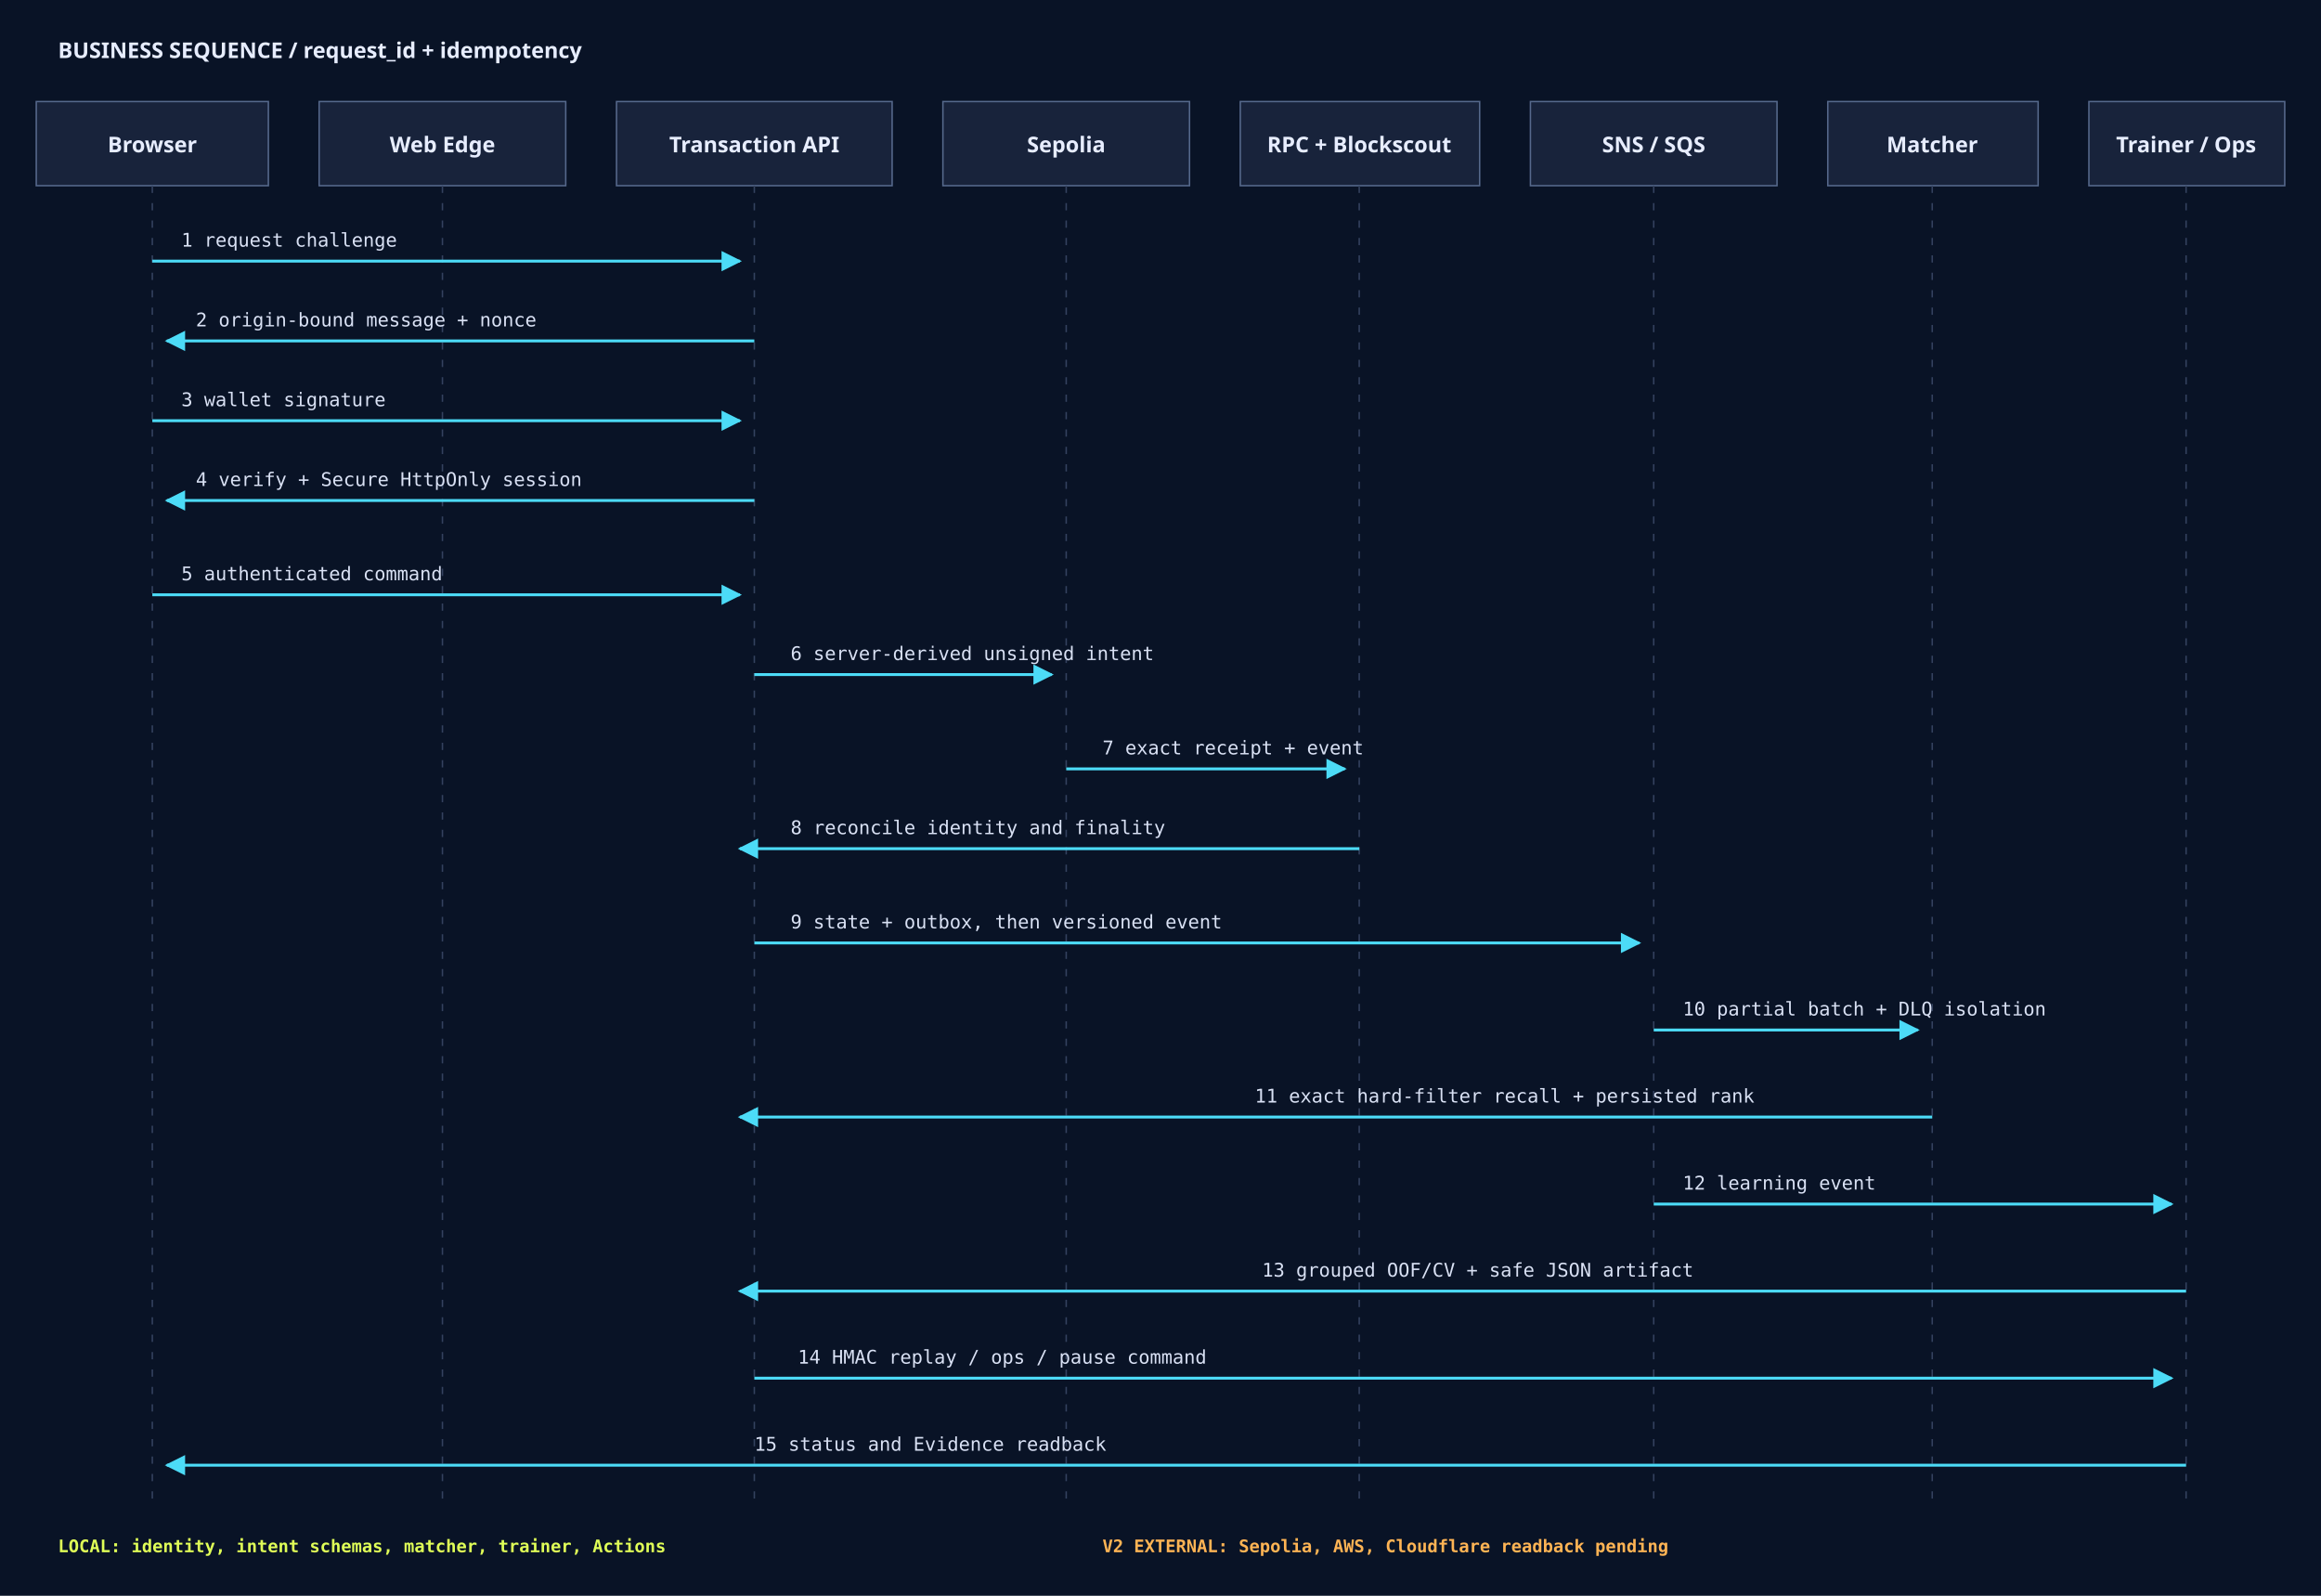
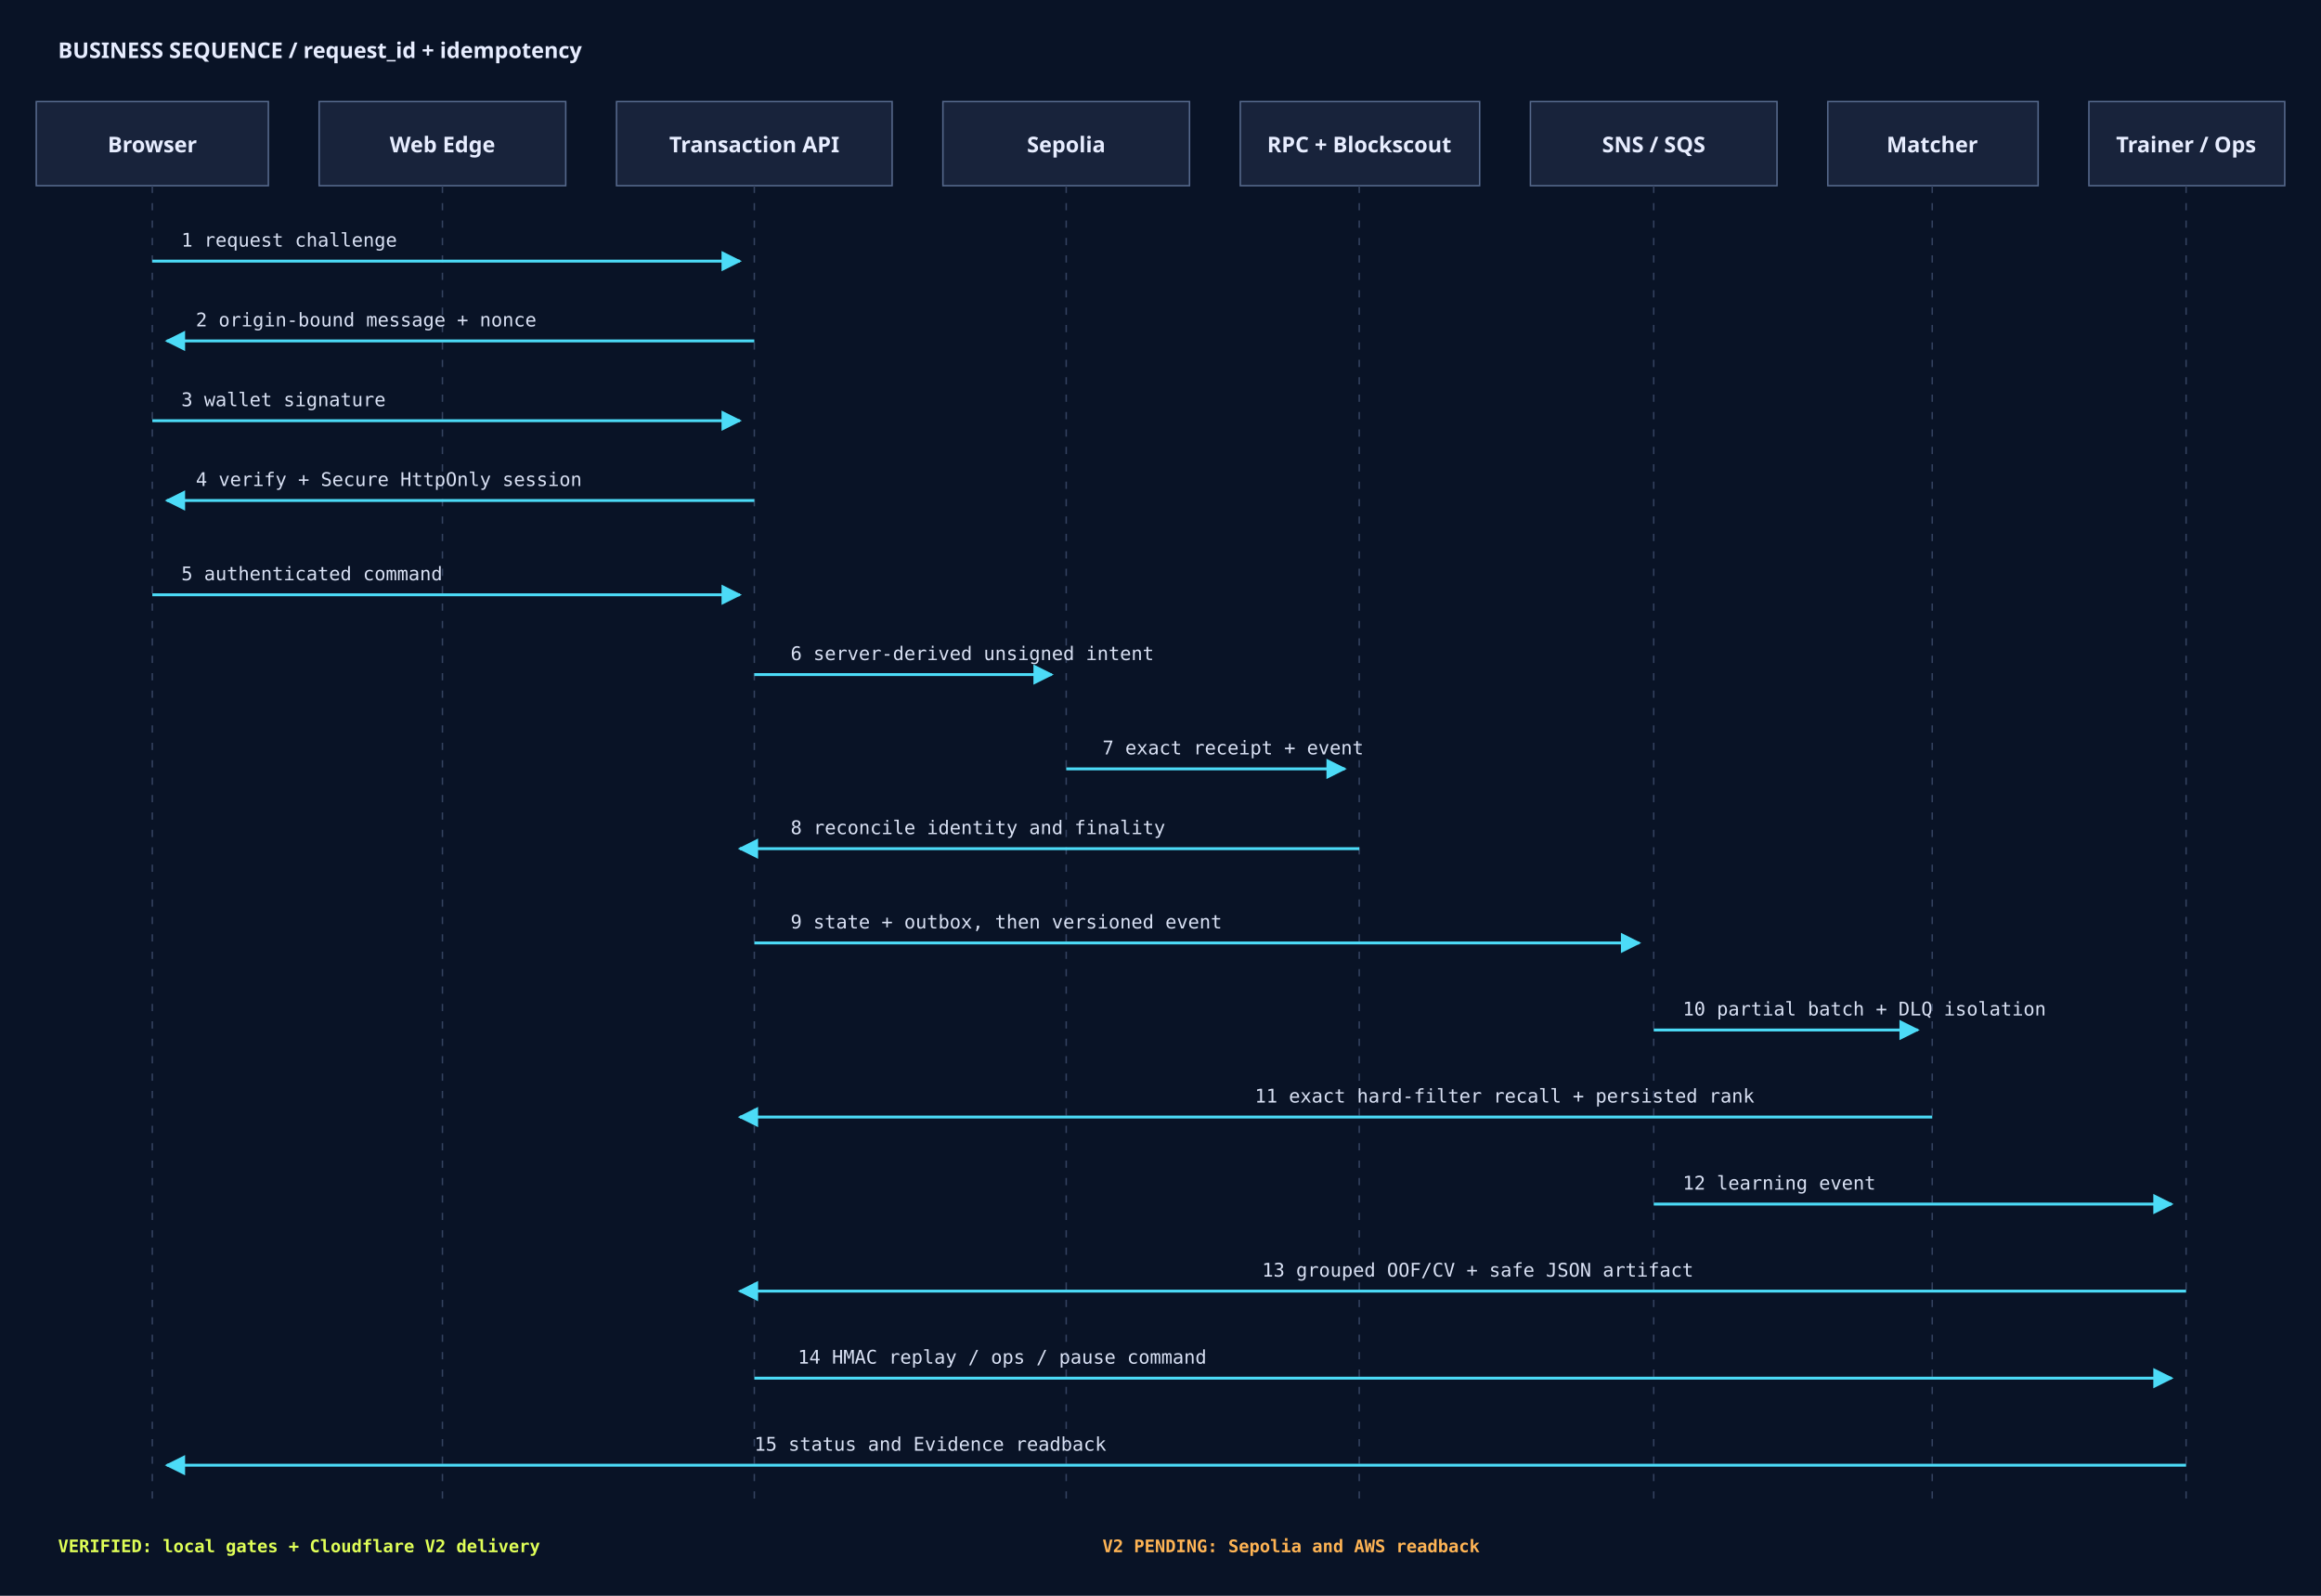
<svg xmlns="http://www.w3.org/2000/svg" width="1600" height="1100" viewBox="0 0 1600 1100" data-actors="browser|web-edge|transaction-api|sepolia|rpc-blockscout|sns-sqs|matcher|trainer-ops" data-lanes="browser|web-edge|transaction-api|sepolia|rpc-blockscout|sns-sqs|matcher|trainer-ops" role="img" aria-labelledby="title desc">
  <defs>
    <marker id="a" viewBox="0 0 10 10" refX="9" refY="5" markerWidth="7" markerHeight="7" orient="auto">
      <path d="M0 0 10 5 0 10z" fill="#4cdbf7" />
    </marker>
    <style>.h{fill:#18233b;stroke:#56698c}.n{fill:#e7edff;font:700 15px sans-serif}.l{stroke:#34425f;stroke-dasharray:5 7}.a{stroke:#4cdbf7;stroke-width:2;marker-end:url(#a)}.x{fill:#d9e1f4;font:13px monospace}.p{fill:#ffb454;font:700 12px monospace}.v{fill:#e0ff57;font:700 12px monospace}</style>
  </defs>
  <rect width="1600" height="1100" fill="#091326" />
  <text x="40" y="40" class="n" font-size="28">BUSINESS SEQUENCE / request_id + idempotency</text>
  <g text-anchor="middle">
    <g class="h">
      <rect x="25" y="70" width="160" height="58" />
      <rect x="220" y="70" width="170" height="58" />
      <rect x="425" y="70" width="190" height="58" />
      <rect x="650" y="70" width="170" height="58" />
      <rect x="855" y="70" width="165" height="58" />
      <rect x="1055" y="70" width="170" height="58" />
      <rect x="1260" y="70" width="145" height="58" />
      <rect x="1440" y="70" width="135" height="58" />
    </g>
    <g class="n">
      <text x="105" y="105">Browser</text>
      <text x="305" y="105">Web Edge</text>
      <text x="520" y="105">Transaction API</text>
      <text x="735" y="105">Sepolia</text>
      <text x="937" y="105">RPC + Blockscout</text>
      <text x="1140" y="105">SNS / SQS</text>
      <text x="1332" y="105">Matcher</text>
      <text x="1507" y="105">Trainer / Ops</text>
    </g>
  </g>
  <g class="l">
    <path d="M105 128V1040" />
    <path d="M305 128V1040" />
    <path d="M520 128V1040" />
    <path d="M735 128V1040" />
    <path d="M937 128V1040" />
    <path d="M1140 128V1040" />
    <path d="M1332 128V1040" />
    <path d="M1507 128V1040" />
  </g>
  <g class="a">
    <path d="M105 180H510" />
    <path d="M520 235H115" />
    <path d="M105 290H510" />
    <path d="M520 345H115" />
    <path d="M105 410H510" />
    <path d="M520 465H725" />
    <path d="M735 530H927" />
    <path d="M937 585H510" />
    <path d="M520 650H1130" />
    <path d="M1140 710H1322" />
    <path d="M1332 770H510" />
    <path d="M1140 830H1497" />
    <path d="M1507 890H510" />
    <path d="M520 950H1497" />
    <path d="M1507 1010H115" />
  </g>
  <g class="x">
    <text x="125" y="170">1 request challenge</text>
    <text x="135" y="225">2 origin-bound message + nonce</text>
    <text x="125" y="280">3 wallet signature</text>
    <text x="135" y="335">4 verify + Secure HttpOnly session</text>
    <text x="125" y="400">5 authenticated command</text>
    <text x="545" y="455">6 server-derived unsigned intent</text>
    <text x="760" y="520">7 exact receipt + event</text>
    <text x="545" y="575">8 reconcile identity and finality</text>
    <text x="545" y="640">9 state + outbox, then versioned event</text>
    <text x="1160" y="700">10 partial batch + DLQ isolation</text>
    <text x="865" y="760">11 exact hard-filter recall + persisted rank</text>
    <text x="1160" y="820">12 learning event</text>
    <text x="870" y="880">13 grouped OOF/CV + safe JSON artifact</text>
    <text x="550" y="940">14 HMAC replay / ops / pause command</text>
    <text x="520" y="1000">15 status and Evidence readback</text>
  </g>
-   <text x="40" y="1070" class="v">LOCAL: identity, intent schemas, matcher, trainer, Actions</text>
-   <text x="760" y="1070" class="p">V2 EXTERNAL: Sepolia, AWS, Cloudflare readback pending</text>
+   <text x="40" y="1070" class="v">VERIFIED: local gates + Cloudflare V2 delivery</text>
+   <text x="760" y="1070" class="p">V2 PENDING: Sepolia and AWS readback</text>
</svg>
